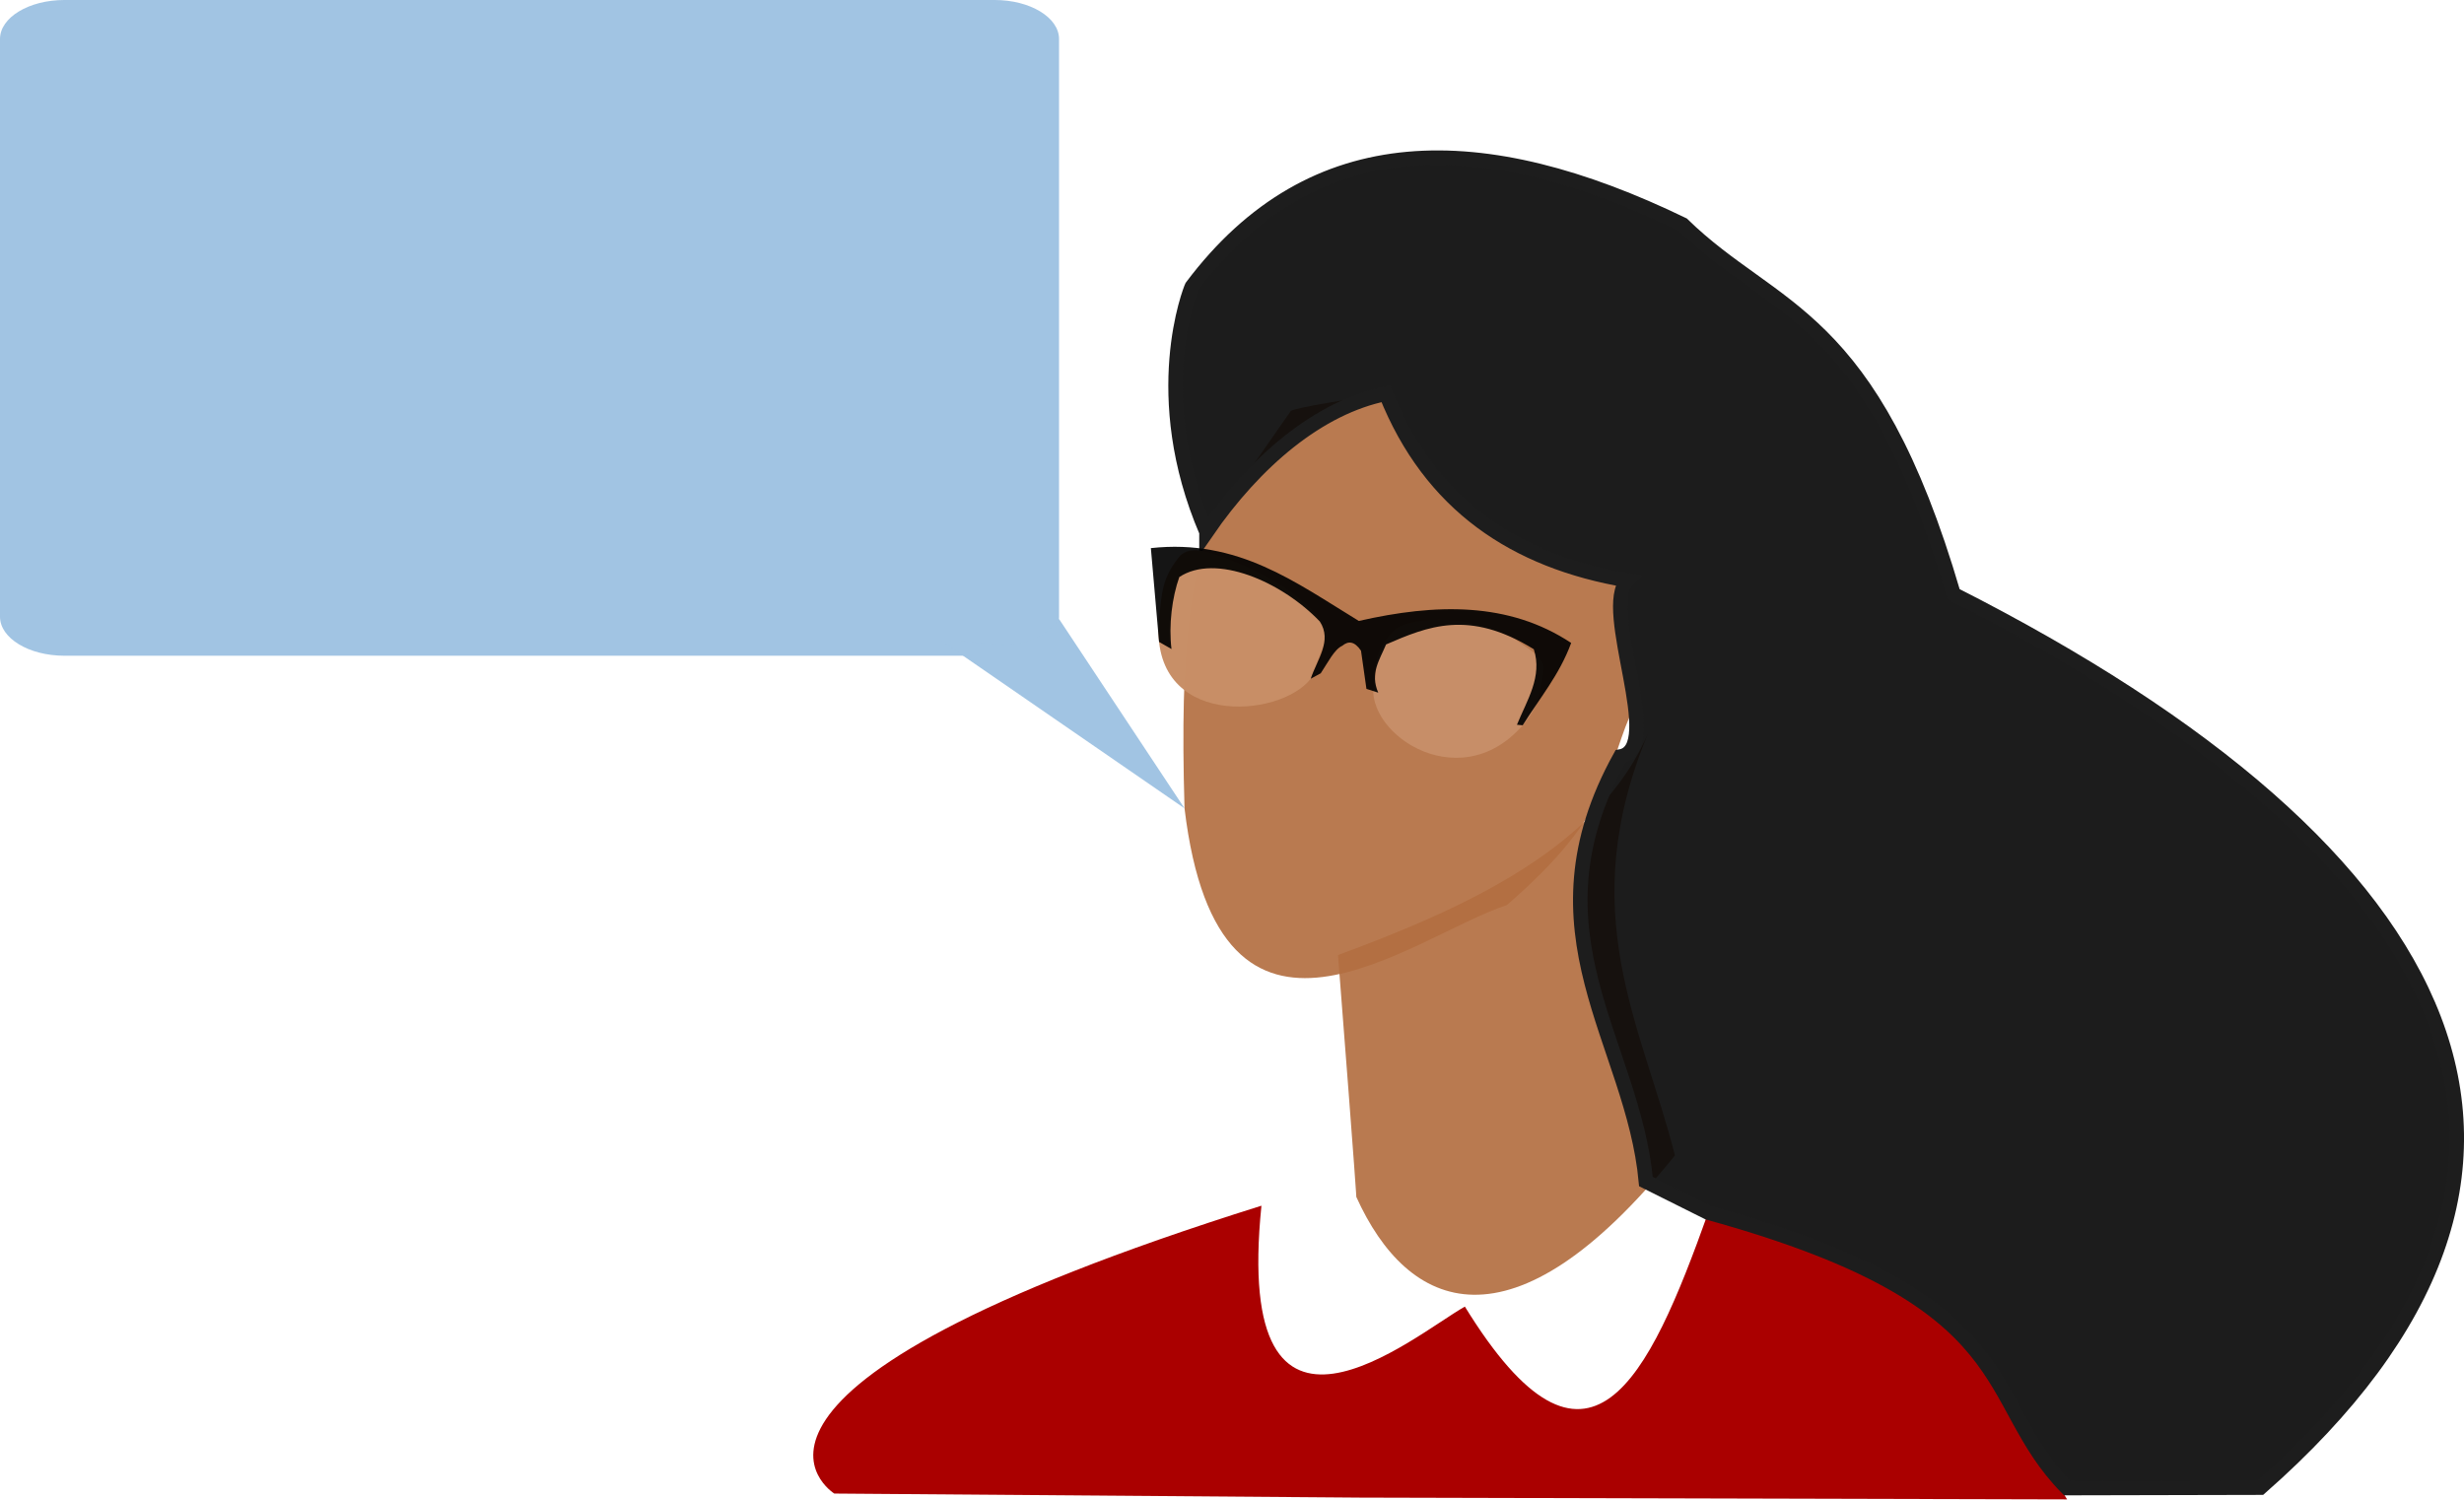
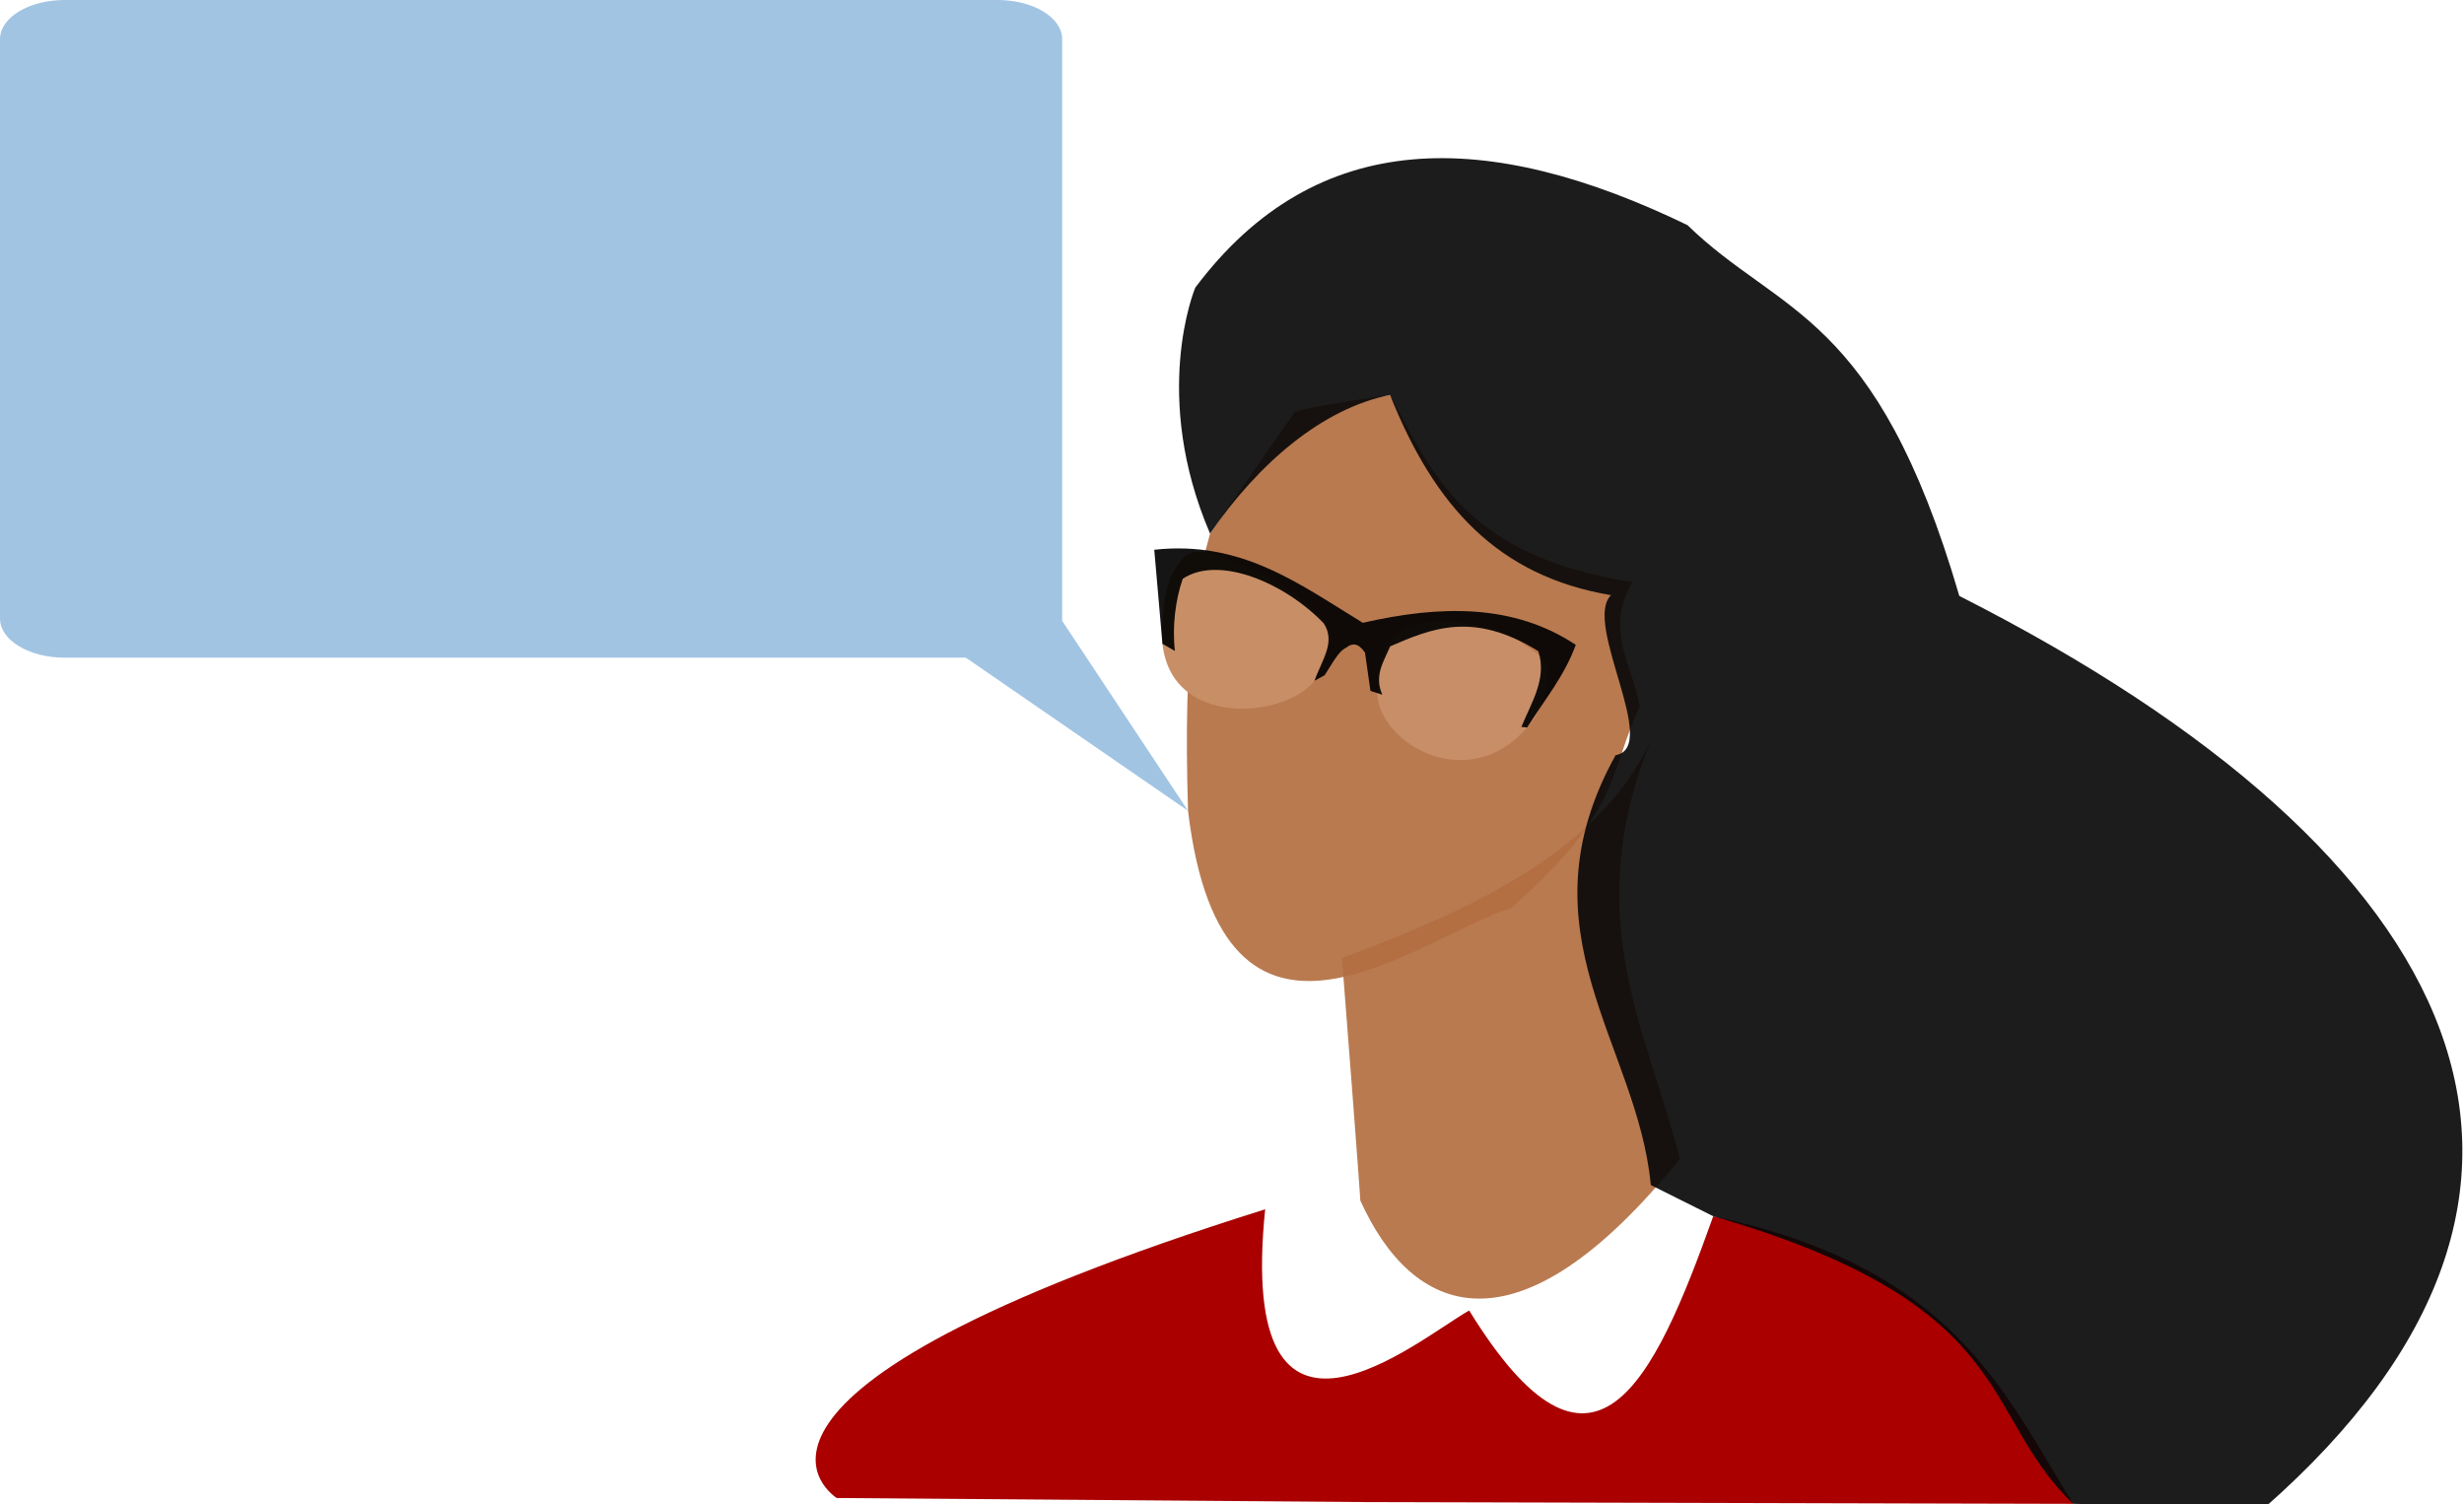
- <svg xmlns="http://www.w3.org/2000/svg" width="209.823mm" height="127.688mm" viewBox="0 0 209.823 127.688" version="1.1" id="svg9988">
+ <svg xmlns="http://www.w3.org/2000/svg" width="276.29mm" height="168.631mm" viewBox="0 0 276.29 168.631" version="1.1" id="svg9988">
  <defs id="defs9982">
-     <meshgradient id="meshgradient10840" gradientUnits="userSpaceOnUse" x="214.967" y="132.092" gradientTransform="matrix(1.823498,4.6183652e-8,-4.6183652e-8,1.823498,-187.2808,-137.1013)">
+     <meshgradient id="meshgradient10840" gradientUnits="userSpaceOnUse" x="214.967" y="132.092" gradientTransform="matrix(2.408204,8.8678136e-8,-8.8678135e-8,2.408204,-343.0448,-223.3479)">
      <meshrow id="meshrow10842">
        <meshpatch id="meshpatch10844">
          <stop path="c 0.223,-0.302  0.586,-0.302  0.809,0" style="stop-color:#ffffff;stop-opacity:1" id="stop10846" />
          <stop path="c 0.223,0.302  0.223,0.792  0,1.094" style="stop-color:#ffaaee;stop-opacity:1" id="stop10848" />
          <stop path="c -0.223,0.302  -0.586,0.302  -0.809,0" style="stop-color:#ffffff;stop-opacity:1" id="stop10850" />
          <stop path="c -0.223,-0.302  -0.223,-0.792  0,-1.094" style="stop-color:#ffaaee;stop-opacity:1" id="stop10852" />
        </meshpatch>
      </meshrow>
    </meshgradient>
  </defs>
-   <g id="layer1" transform="translate(-0.7974973,-121.5682)">
-     <path style="fill:#b36f41;fill-opacity:0.915;stroke:none;stroke-width:1.238px;stroke-linecap:butt;stroke-linejoin:miter;stroke-opacity:1" d="m 118.819,155.102 c -8.108,1.177 -8.108,1.471 -8.108,1.471 l -7.173,10.298 c -1.198,4.323 -2.305,9.208 -1.871,23.538 2.943,24.628 19.281,10.914 27.442,8.238 9.367,-8.091 8.371,-11.836 10.915,-17.065 -0.554,-3.449 -3.05,-6.44 -0.624,-10.592 -14.073,-2.155 -16.99,-9.169 -20.582,-15.889 z" id="path9940" />
-     <path style="fill:#b36f41;fill-opacity:0.915;stroke:none;stroke-width:1.238px;stroke-linecap:butt;stroke-linejoin:miter;stroke-opacity:0.918" d="m 114.736,202.901 c 1.559,20.008 1.559,20.596 1.559,20.596 4.375,9.688 13.201,13.709 27.13,-3.531 -2.794,-11.089 -8.731,-20.695 -2.183,-36.19 -4.108,9.924 -15.669,15.116 -26.507,19.125 z" id="path9944" />
-     <path style="fill:none;stroke:none;stroke-width:1.238px;stroke-linecap:butt;stroke-linejoin:miter;stroke-opacity:1" d="m 108.216,224.246 c 3.577,-0.752 8.036,-0.627 8.079,-0.749 4.655,5.847 8.182,17.534 24.665,-1.31 l 5.301,2.648 -5.613,13.829 c -7.532,4.236 -10.887,3.21 -15.109,-5.825 -7.811,5.705 -18.48,11.858 -17.323,-8.592 z" id="path9946" />
-     <path style="fill:#aa0000;stroke:none;stroke-width:1.238px;stroke-linecap:butt;stroke-linejoin:miter;stroke-opacity:1" d="m 108.216,224.246 c -50.391,15.815 -36.373,24.514 -36.373,24.514 l 44.801,0.345 60.178,0.151 c -6.002,-9.676 -10.152,-20.031 -30.561,-24.421 -5.086,14.25 -10.215,25.064 -20.722,8.004 -4.312,2.423 -19.792,15.66 -17.323,-8.592 z" id="path9948" />
-     <path style="fill:#080808;fill-opacity:0.915;stroke:#1d1d1d;stroke-width:1.238px;stroke-linecap:butt;stroke-linejoin:miter;stroke-opacity:1" d="m 103.538,166.871 c -5.003,-11.643 -1.36,-20.659 -1.247,-20.89 10.306,-13.729 24.84,-13.498 41.787,-5.296 7.824,7.637 16.015,7.305 23.076,31.483 43.523,22.066 56.872,49.064 26.129,76.087 l -16.462,0.037 c -7.535,-7.645 -3.173,-15.917 -30.561,-23.456 l -5.301,-2.648 c -1.109,-11.96 -10.504,-21.189 -2.183,-36.19 3.836,-0.682 -1.788,-12.609 0.624,-15.006 -9.59,-1.617 -16.808,-6.432 -20.582,-15.889 v 0 c -5.708,1.146 -11.121,5.735 -15.28,11.769 z" id="path9942" />
-     <ellipse style="opacity:1;fill:url(#meshgradient10840);fill-opacity:1;stroke:none;stroke-width:0.064;stroke-linejoin:round;stroke-miterlimit:4;stroke-dasharray:none;stroke-opacity:1" id="path10556" cx="205.449" cy="104.766" rx="1.043" ry="1.411" transform="rotate(25.96686)" />
-     <path style="fill:#c88f67;fill-opacity:0.996;stroke:none;stroke-width:0.096px;stroke-linecap:butt;stroke-linejoin:miter;stroke-opacity:1" d="m 99.496,174.301 c -0.849,9.289 10.27,8.488 12.916,5.068 l 1.431,-3.698 c 0.344,-0.721 -2.432,-4.281 -8.719,-6.582 -2.009,-0.749 -2.968,-0.933 -3.817,-0.214 -1.599,1.935 -1.559,3.163 -1.811,5.427 z" id="path10581" />
-     <path style="fill:#c88f69;fill-opacity:0.965;stroke:none;stroke-width:0.087px;stroke-linecap:butt;stroke-linejoin:miter;stroke-opacity:1" d="m 130.463,183.332 c -5.557,6.383 -14.059,0.339 -12.557,-4.066 0.095,-1.234 -0.097,-2.349 1.535,-3.943 0.259,-0.677 4.769,-2.104 10.22,0.574 1.061,0.804 2.525,1.527 2.586,2.534 -0.266,2.262 -0.459,3.316 -1.784,4.902 z" id="path10581-0" />
-     <path style="fill:#000000;fill-opacity:0.915;stroke:none;stroke-width:0.087px;stroke-linecap:butt;stroke-linejoin:miter;stroke-opacity:1" d="m 98.8,168.246 c 7.44,-0.815 12.33,2.928 17.71,6.202 6.549,-1.492 12.768,-1.647 18.081,1.873 -0.995,2.715 -2.7,4.726 -4.128,7.012 l -0.49,-0.044 c 0.852,-2.088 2.193,-4.102 1.436,-6.432 -5.536,-3.425 -9.065,-1.928 -12.579,-0.408 -0.571,1.359 -1.379,2.46 -0.668,4.105 l -1.005,-0.322 -0.462,-3.25 c -0.572,-0.839 -1.095,-0.831 -1.593,-0.421 -0.682,0.303 -1.24,1.451 -1.836,2.344 l -0.854,0.465 c 0.542,-1.621 1.851,-3.233 0.776,-4.875 -3.259,-3.409 -8.883,-5.831 -11.966,-3.786 -0.616,1.737 -0.914,4.079 -0.666,6.131 l -1.059,-0.607 z" id="path10579" />
-     <rect style="opacity:1;fill:#a1c4e3;fill-opacity:0.996;stroke:none;stroke-width:0.295;stroke-linejoin:round;stroke-miterlimit:4;stroke-dasharray:none;stroke-opacity:1;paint-order:markers fill stroke" id="rect10695" width="90.184" height="55.842" x="0.797" y="121.568" rx="5.487" ry="3.325" />
-     <path style="fill:#a1c4e3;fill-opacity:0.996;stroke:none;stroke-width:0.782px;stroke-linecap:butt;stroke-linejoin:miter;stroke-opacity:1" d="m 80.978,176.151 c 3.388,-0.269 7.115,1.726 10.004,-1.869 l 10.686,16.127 z" id="path10701-6" />
+   <g id="layer1" transform="translate(66.48226,-80.62513)">
+     <path style="fill:#b36f41;fill-opacity:0.915;stroke:none;stroke-width:1.634px;stroke-linecap:butt;stroke-linejoin:miter;stroke-opacity:1" d="m 89.383,124.911 c -10.708,1.554 -10.708,1.943 -10.708,1.943 l -9.472,13.6 c -1.582,5.709 -3.044,12.16 -2.471,31.086 3.887,32.525 25.463,14.414 36.242,10.88 12.371,-10.685 11.055,-15.631 14.414,-22.537 -0.732,-4.555 -4.028,-8.505 -0.824,-13.989 -18.586,-2.846 -22.438,-12.109 -27.181,-20.983 z" id="path9940" class="human_path" />
+     <path style="fill:#b36f41;fill-opacity:0.915;stroke:none;stroke-width:1.634px;stroke-linecap:butt;stroke-linejoin:miter;stroke-opacity:0.918" d="m 83.99,188.037 c 2.059,26.423 2.059,27.2 2.059,27.2 5.778,12.794 17.434,18.105 35.83,-4.663 -3.69,-14.644 -11.531,-27.33 -2.883,-47.795 -5.425,13.106 -20.694,19.962 -35.006,25.257 z" id="path9944" class="human_path" />
+     <path style="fill:none;stroke:none;stroke-width:1.634px;stroke-linecap:butt;stroke-linejoin:miter;stroke-opacity:1" d="m 75.38,216.227 c 4.724,-0.994 10.612,-0.829 10.67,-0.989 6.148,7.722 10.805,23.157 32.573,-1.731 l 7.001,3.497 -7.413,18.263 c -9.947,5.594 -14.378,4.239 -19.954,-7.693 -10.315,7.534 -24.406,15.66 -22.877,-11.347 z" id="path9946" class="human_path" />
+     <path style="fill:#aa0000;stroke:none;stroke-width:1.634px;stroke-linecap:butt;stroke-linejoin:miter;stroke-opacity:1" d="M 75.38,216.227 C 8.831,237.113 27.344,248.601 27.344,248.601 l 59.166,0.455 79.475,0.2 c -7.926,-12.779 -13.407,-26.455 -40.36,-32.252 -6.717,18.819 -13.49,33.101 -27.367,10.57 -5.695,3.2 -26.139,20.682 -22.877,-11.347 z" id="path9948" class="human_path" />
+     <path style="fill:#080808;fill-opacity:0.915;stroke:none;stroke-width:1.634px;stroke-linecap:butt;stroke-linejoin:miter;stroke-opacity:1" d="m 69.202,140.454 c -6.608,-15.376 -1.797,-27.283 -1.647,-27.589 13.611,-18.132 32.805,-17.826 55.186,-6.994 10.333,10.085 21.15,9.648 30.476,41.578 57.479,29.142 74.841,66.533 34.24,102.221 l -21.473,-0.414 c -10.557,-10.097 -5.954,-22.295 -40.36,-32.252 l -7.001,-3.497 c -1.465,-15.795 -14.941,-28.384 -3.952,-48.196 5.066,-0.901 -3.698,-14.781 -0.513,-17.947 -12.665,-2.135 -19.792,-9.964 -24.776,-22.453 v 0 c -7.538,1.514 -14.687,7.573 -20.18,15.543 z" id="path9942" class="human_path" />
+     <ellipse style="opacity:1;fill:url(#meshgradient10840);fill-opacity:1;stroke:none;stroke-width:0.085;stroke-linejoin:round;stroke-miterlimit:4;stroke-dasharray:none;stroke-opacity:1" id="path10556" class="human_path" cx="175.614" cy="96.075" rx="1.378" ry="1.863" transform="rotate(25.96686)" />
+     <path style="fill:#c88f67;fill-opacity:0.996;stroke:none;stroke-width:0.127px;stroke-linecap:butt;stroke-linejoin:miter;stroke-opacity:1" d="m 63.864,150.266 c -1.121,12.268 13.563,11.209 17.058,6.693 l 1.889,-4.884 c 0.454,-0.952 -3.212,-5.654 -11.514,-8.693 -2.653,-0.989 -3.919,-1.232 -5.04,-0.283 -2.112,2.556 -2.059,4.177 -2.392,7.167 z" id="path10581" class="human_path" />
+     <path style="fill:#c88f69;fill-opacity:0.965;stroke:none;stroke-width:0.116px;stroke-linecap:butt;stroke-linejoin:miter;stroke-opacity:1" d="m 104.761,162.194 c -7.339,8.429 -18.567,0.448 -16.583,-5.37 0.125,-1.629 -0.128,-3.103 2.028,-5.208 0.342,-0.894 6.298,-2.779 13.497,0.758 1.401,1.062 3.334,2.017 3.415,3.347 -0.351,2.988 -0.606,4.38 -2.357,6.473 z" id="path10581-0" class="human_path" />
+     <path style="fill:#000000;fill-opacity:0.915;stroke:none;stroke-width:0.116px;stroke-linecap:butt;stroke-linejoin:miter;stroke-opacity:1" d="m 62.945,142.27 c 9.825,-1.076 16.283,3.866 23.389,8.191 8.649,-1.971 16.862,-2.176 23.878,2.473 -1.314,3.586 -3.566,6.241 -5.451,9.26 l -0.647,-0.058 c 1.125,-2.757 2.896,-5.417 1.896,-8.495 -7.311,-4.523 -11.972,-2.546 -16.613,-0.538 -0.754,1.794 -1.821,3.248 -0.882,5.421 l -1.328,-0.426 -0.61,-4.292 c -0.756,-1.109 -1.446,-1.097 -2.104,-0.556 -0.9,0.4 -1.638,1.917 -2.424,3.095 l -1.127,0.614 c 0.716,-2.141 2.445,-4.27 1.025,-6.438 -4.304,-4.502 -11.731,-7.7 -15.803,-5 -0.813,2.294 -1.207,5.386 -0.88,8.097 l -1.399,-0.802 z" id="path10579" class="human_path" />
+     <rect style="opacity:1;fill:#a1c4e3;fill-opacity:0.996;stroke:none;stroke-width:0.39;stroke-linejoin:round;stroke-miterlimit:4;stroke-dasharray:none;stroke-opacity:1;paint-order:markers fill stroke" id="rect10695" class="text_bubble" width="119.102" height="73.747" x="-66.482" y="80.625" rx="7.246" ry="4.391" />
+     <path style="fill:#a1c4e3;fill-opacity:0.996;stroke:none;stroke-width:1.032px;stroke-linecap:butt;stroke-linejoin:miter;stroke-opacity:1" d="m 39.408,152.71 c 4.474,-0.356 9.396,2.279 13.212,-2.468 l 14.112,21.298 z" id="path10701-6" class="text_bubble" />
  </g>
</svg>
